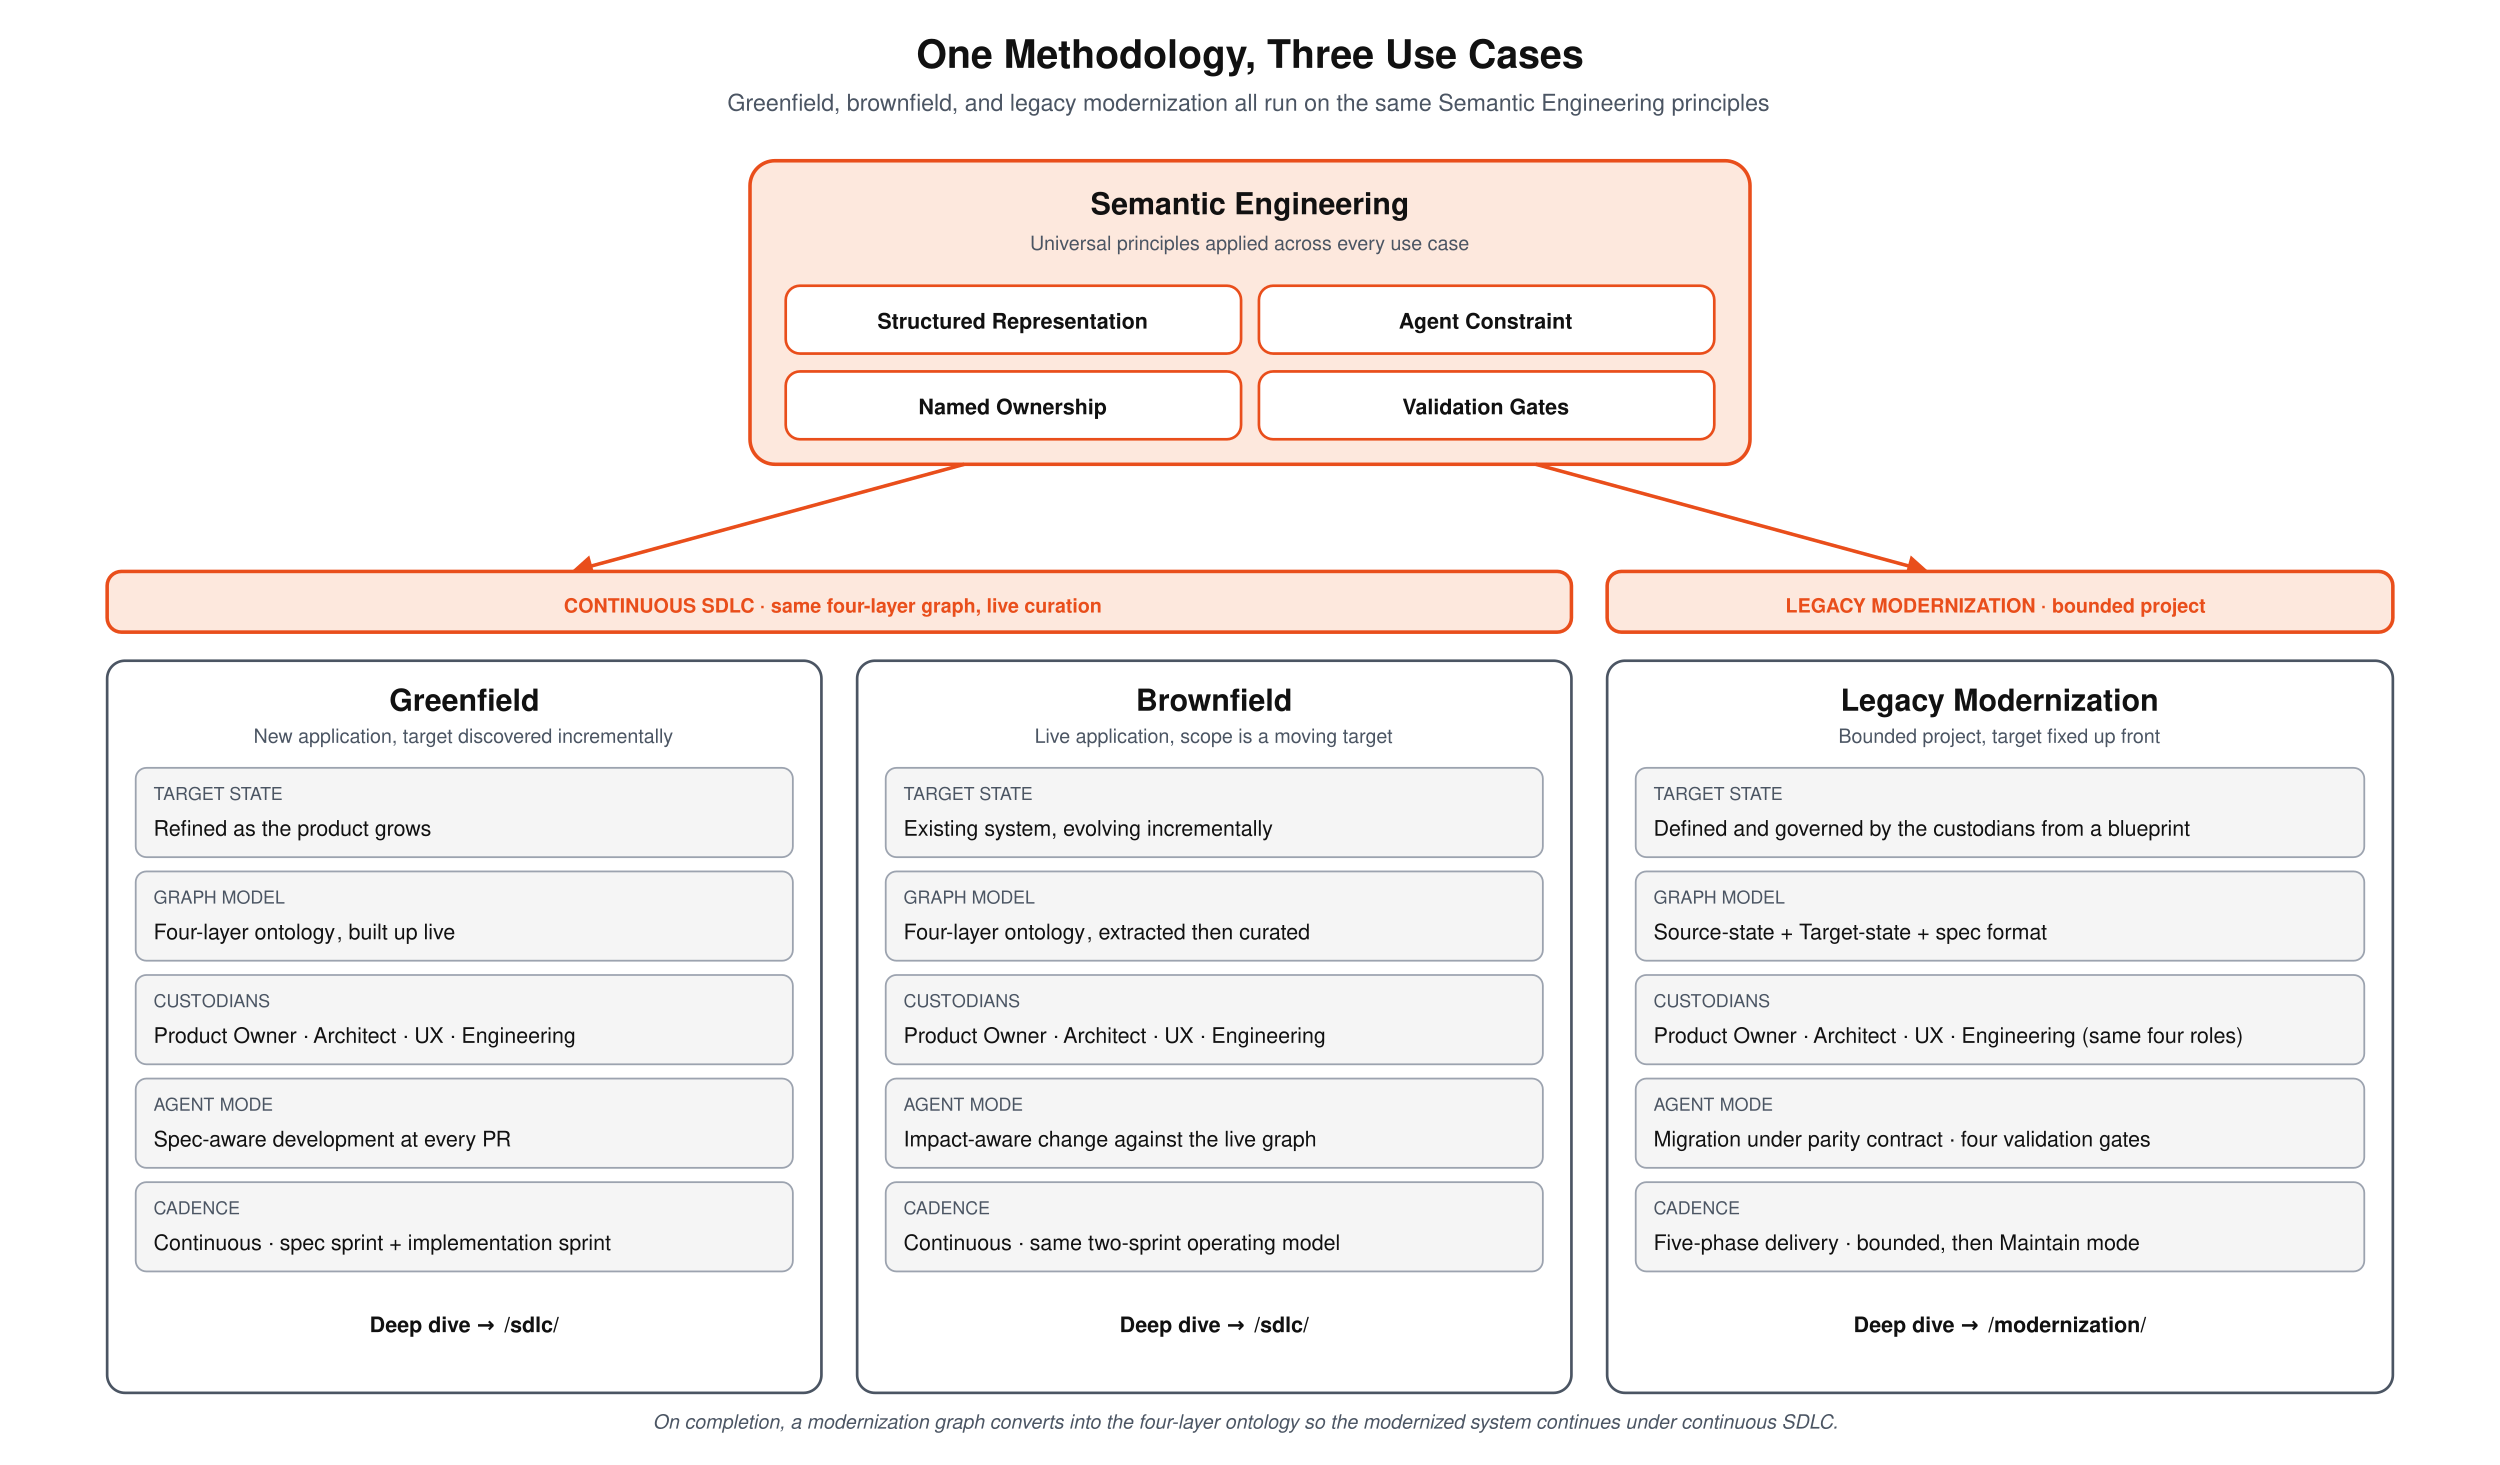
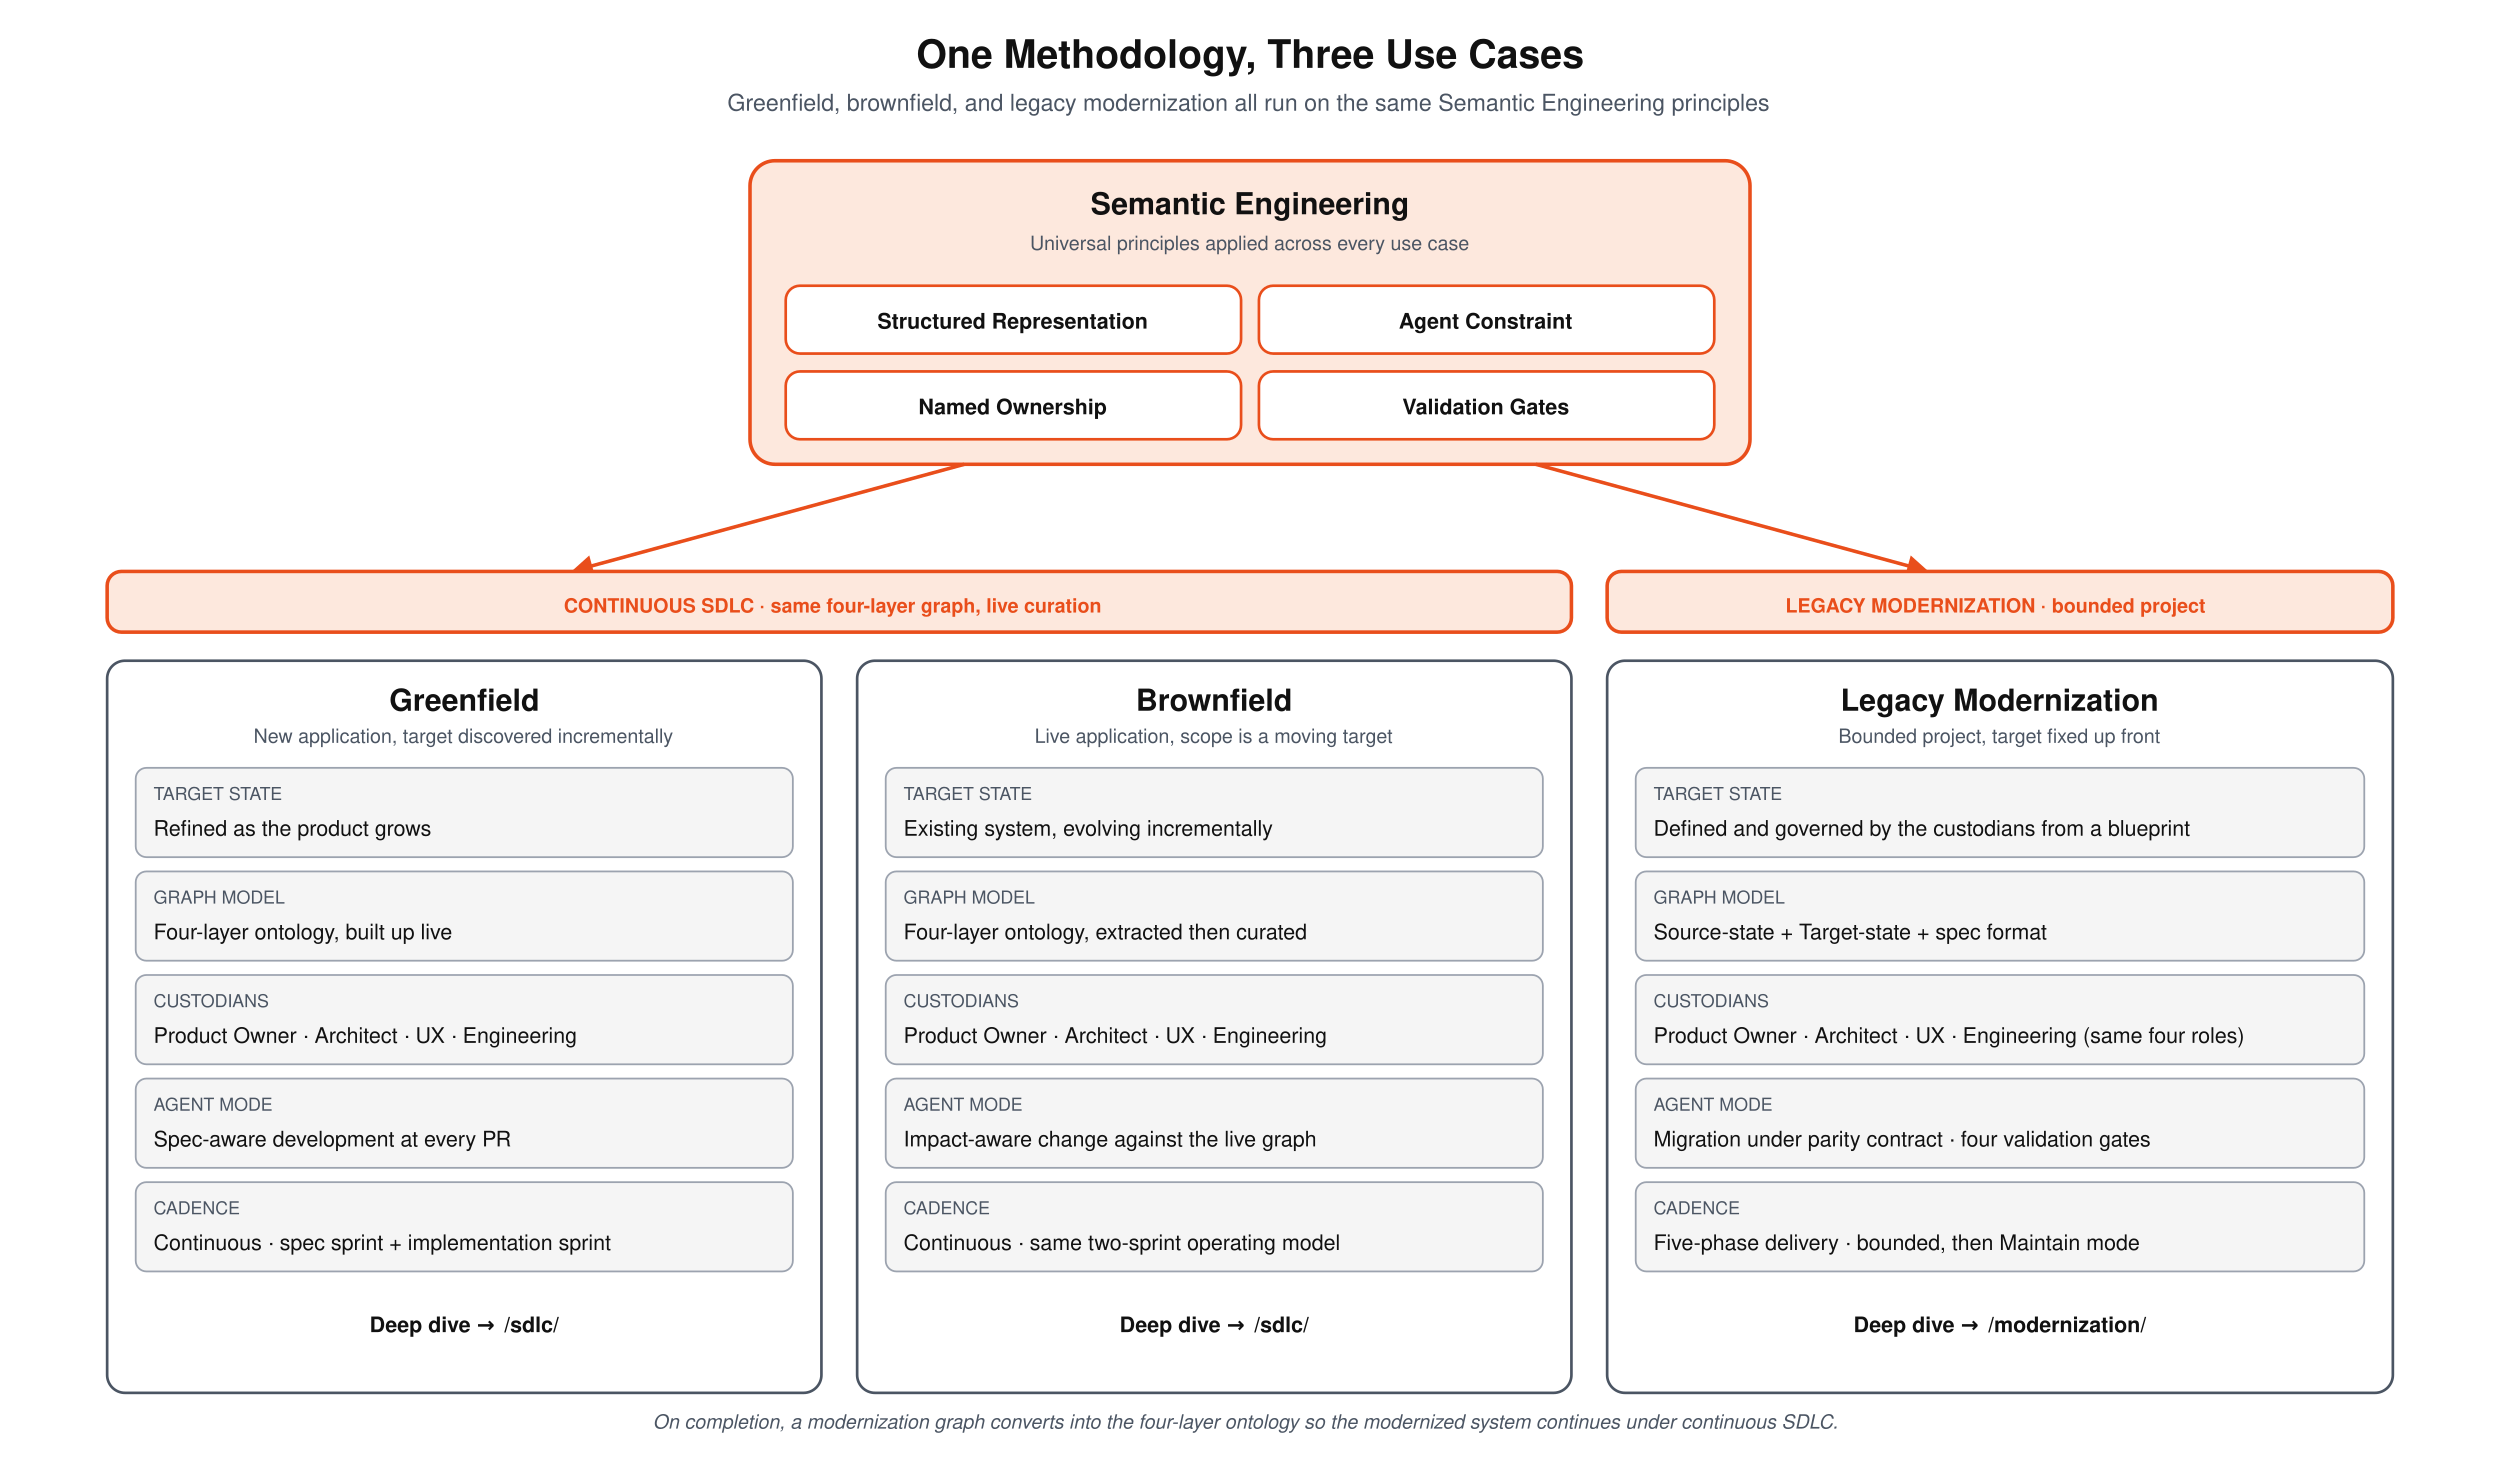
<svg xmlns="http://www.w3.org/2000/svg" width="100%" height="100%" viewBox="0 0 1400 820" version="1.1" xml:space="preserve" style="fill-rule:evenodd;clip-rule:evenodd;" class="se-svg">
  <g transform="matrix(1,0,0,1,700,38)">
-     <text x="-186.844px" y="0px" style="font-family:'Helvetica-Bold', 'Helvetica';font-weight:700;font-size:22px;fill:var(--se-text,#111111);">One Methodology<tspan x="-2.702px 3.411px " y="0px 0px ">, </tspan>Three Use Cases</text>
+     <text x="-186.844px" y="0px" style="font-family:'Helvetica-Bold', 'Helvetica';font-weight:700;font-size:22px;fill:var(--se-text,#111111);">One Methodology, Three Use Cases</text>
  </g>
  <g transform="matrix(1,0,0,1,700,62)">
    <g transform="matrix(13,0,0,13,-256.5342,0)">
        </g>
    <g transform="matrix(13,0,0,13,-252.9224,0)">
        </g>
    <g transform="matrix(13,0,0,13,-190.0552,0)">
        </g>
    <g transform="matrix(13,0,0,13,-186.4434,0)">
        </g>
    <text x="-292.665px" y="0px" style="font-family:'Helvetica';font-size:13px;fill:var(--se-text-secondary,#4b5563);">Greenﬁeld, brownﬁeld, and legacy modernization all run on the same Semantic Engineering principles</text>
  </g>
  <path d="M980,104L980,246C980,253.727 973.727,260 966,260L434,260C426.273,260 420,253.727 420,246L420,104C420,96.273 426.273,90 434,90L966,90C973.727,90 980,96.273 980,104Z" style="fill:var(--se-accent-fill,#FDE8DD);stroke:var(--se-accent,#E94E1B);stroke-width:2px;" />
  <g transform="matrix(1,0,0,1,700,120)">
    <text x="-89.271px" y="0px" style="font-family:'Helvetica-Bold', 'Helvetica';font-weight:700;font-size:17px;fill:var(--se-text,#111111);">Semantic Engineering</text>
  </g>
  <g transform="matrix(1,0,0,1,700,140)">
    <text x="-123.197px" y="0px" style="font-family:'Helvetica';font-size:11px;fill:var(--se-text-secondary,#4b5563);">Universal principles applied across every use case</text>
  </g>
  <path d="M695,168L695,190C695,194.415 691.415,198 687,198L448,198C443.585,198 440,194.415 440,190L440,168C440,163.585 443.585,160 448,160L687,160C691.415,160 695,163.585 695,168Z" style="fill:var(--se-box-fill,#ffffff);stroke:var(--se-accent,#E94E1B);stroke-width:1.5px;" />
  <g transform="matrix(1,0,0,1,567,184)">
    <text x="-75.68px" y="0px" style="font-family:'Helvetica-Bold', 'Helvetica';font-weight:700;font-size:12px;fill:var(--se-text,#111111);">Structured Representation</text>
  </g>
  <path d="M960,168L960,190C960,194.415 956.415,198 952,198L713,198C708.585,198 705,194.415 705,190L705,168C705,163.585 708.585,160 713,160L952,160C956.415,160 960,163.585 960,168Z" style="fill:var(--se-box-fill,#ffffff);stroke:var(--se-accent,#E94E1B);stroke-width:1.5px;" />
  <g transform="matrix(1,0,0,1,832,184)">
    <text x="-48.665px" y="0px" style="font-family:'Helvetica-Bold', 'Helvetica';font-weight:700;font-size:12px;fill:var(--se-text,#111111);">Agent Constraint</text>
  </g>
  <path d="M695,216L695,238C695,242.415 691.415,246 687,246L448,246C443.585,246 440,242.415 440,238L440,216C440,211.585 443.585,208 448,208L687,208C691.415,208 695,211.585 695,216Z" style="fill:var(--se-box-fill,#ffffff);stroke:var(--se-accent,#E94E1B);stroke-width:1.5px;" />
  <g transform="matrix(1,0,0,1,567,232)">
    <text x="-52.679px" y="0px" style="font-family:'Helvetica-Bold', 'Helvetica';font-weight:700;font-size:12px;fill:var(--se-text,#111111);">Named Ownership</text>
  </g>
  <path d="M960,216L960,238C960,242.415 956.415,246 952,246L713,246C708.585,246 705,242.415 705,238L705,216C705,211.585 708.585,208 713,208L952,208C956.415,208 960,211.585 960,216Z" style="fill:var(--se-box-fill,#ffffff);stroke:var(--se-accent,#E94E1B);stroke-width:1.5px;" />
  <g transform="matrix(1,0,0,1,832,232)">
-     <text x="-46.685px" y="0px" style="font-family:'Helvetica-Bold', 'Helvetica';font-weight:700;font-size:12px;fill:var(--se-text,#111111);">V<tspan x="-39.337px -32.663px " y="0px 0px ">al</tspan>idation Gates</text>
+     <text x="-46.685px" y="0px" style="font-family:'Helvetica-Bold', 'Helvetica';font-weight:700;font-size:12px;fill:var(--se-text,#111111);">Validation Gates</text>
  </g>
  <path d="M333.156,322.631L320,320L329.998,311.054L333.156,322.631Z" style="fill:var(--se-accent,#E94E1B);fill-rule:nonzero;" />
  <path d="M540,260C540,260 371.049,306.077 329.262,317.474" style="fill:none;fill-rule:nonzero;stroke:var(--se-accent,#E94E1B);stroke-width:2px;" />
  <path d="M1070.002,311.054L1080,320L1066.844,322.631L1070.002,311.054Z" style="fill:var(--se-accent,#E94E1B);fill-rule:nonzero;" />
  <path d="M860,260C860,260 1028.951,306.077 1070.738,317.474" style="fill:none;fill-rule:nonzero;stroke:var(--se-accent,#E94E1B);stroke-width:2px;" />
  <path d="M880,328L880,346C880,350.415 876.415,354 872,354L68,354C63.585,354 60,350.415 60,346L60,328C60,323.585 63.585,320 68,320L872,320C876.415,320 880,323.585 880,328Z" style="fill:var(--se-accent-fill,#FDE8DD);stroke:var(--se-accent,#E94E1B);stroke-width:2px;" />
  <g transform="matrix(1,0,0,1,469.945,343)">
-     <text x="-154.195px" y="0px" style="font-family:'Helvetica-Bold', 'Helvetica';font-weight:700;font-size:11px;fill:var(--se-accent,#E94E1B);">C<tspan x="-146.141px -137.475px -129.421px -122.591px -119.425px -111.371px -103.318px -94.651px -86.598px -79.151px -75.985px -68.538px -60.484px -53.655px -45.601px -42.435px -39.268px -36.102px -29.875px -23.647px -13.756px -7.528px -4.362px -0.589px 6.24px 13.069px 17.46px 21.233px 24.399px 30.627px 36.855px 43.082px 47.473px 50.639px 57.468px 61.859px 68.087px 74.916px 81.745px 84.912px 88.078px 91.244px 94.41px 100.638px 106.865px 110.031px 116.259px 123.088px 127.479px 133.707px 137.48px 140.646px 147.475px " y="0px 0px 0px 0px 0px 0px 0px 0px 0px 0px 0px 0px 0px 0px 0px 0px 0px 0px 0px 0px 0px 0px 0px 0px 0px 0px 0px 0px 0px 0px 0px 0px 0px 0px 0px 0px 0px 0px 0px 0px 0px 0px 0px 0px 0px 0px 0px 0px 0px 0px 0px 0px 0px ">ONTINUOUS SDLC · same four-layer graph, live curation</tspan>
-     </text>
+     <text x="-154.195px" y="0px" style="font-family:'Helvetica-Bold', 'Helvetica';font-weight:700;font-size:11px;fill:var(--se-accent,#E94E1B);">CONTINUOUS SDLC · same four-layer graph, live curation</text>
  </g>
  <path d="M1340,328L1340,346C1340,350.415 1336.415,354 1332,354L908,354C903.585,354 900,350.415 900,346L900,328C900,323.585 903.585,320 908,320L1332,320C1336.415,320 1340,323.585 1340,328Z" style="fill:var(--se-accent-fill,#FDE8DD);stroke:var(--se-accent,#E94E1B);stroke-width:2px;" />
  <g transform="matrix(1,0,0,1,1119.945,343)">
-     <text x="-120.086px" y="0px" style="font-family:'Helvetica-Bold', 'Helvetica';font-weight:700;font-size:11px;fill:var(--se-accent,#E94E1B);">L<tspan x="-113.257px -105.81px -97.144px -89.09px -81.036px -73.783px -70.617px -61.343px -52.677px -44.623px -37.177px -29.123px -21.069px -17.903px -11.073px -3.831px 2.999px 6.165px 14.831px 22.885px 26.051px 29.217px 32.383px 39.212px 46.042px 52.871px 59.7px 66.529px 72.757px 79.586px 82.752px 89.582px 93.972px 100.802px 103.968px 110.196px 116.423px " y="0px 0px 0px 0px 0px 0px 0px 0px 0px 0px 0px 0px 0px 0px 0px 0px 0px 0px 0px 0px 0px 0px 0px 0px 0px 0px 0px 0px 0px 0px 0px 0px 0px 0px 0px 0px 0px ">EGACY MODERNIZATION · bounded project</tspan>
-     </text>
+     <text x="-120.086px" y="0px" style="font-family:'Helvetica-Bold', 'Helvetica';font-weight:700;font-size:11px;fill:var(--se-accent,#E94E1B);">LEGACY MODERNIZATION · bounded project</text>
  </g>
  <path d="M460,380L460,770C460,775.519 455.519,780 450,780L70,780C64.481,780 60,775.519 60,770L60,380C60,374.481 64.481,370 70,370L450,370C455.519,370 460,374.481 460,380Z" style="fill:var(--se-box-fill,#ffffff);stroke:var(--se-text-secondary,#4b5563);stroke-width:1.5px;" />
  <g transform="matrix(1,0,0,1,260,398)">
    <g transform="matrix(17,0,0,17,7.093018,0)">
        </g>
    <g transform="matrix(17,0,0,17,12.75415,0)">
        </g>
    <text x="-42.039px" y="0px" style="font-family:'Helvetica-Bold', 'Helvetica';font-weight:700;font-size:17px;fill:var(--se-text,#111111);">Greenﬁeld</text>
  </g>
  <g transform="matrix(1,0,0,1,260,416)">
    <text x="-118.003px" y="0px" style="font-family:'Helvetica';font-size:11px;fill:var(--se-text-secondary,#4b5563);">New application, target discovered incrementally</text>
  </g>
  <path d="M444,436L444,474C444,477.311 441.311,480 438,480L82,480C78.689,480 76,477.311 76,474L76,436C76,432.689 78.689,430 82,430L438,430C441.311,430 444,432.689 444,436Z" style="fill:var(--se-panel-fill,#f5f5f5);stroke:var(--se-panel-stroke,#9ca3af);stroke-width:1px;" />
  <g transform="matrix(1,0,0,1,86,448)">
-     <text x="0px" y="0px" style="font-family:'Helvetica';font-size:10px;fill:var(--se-text-secondary,#4b5563);">T<tspan x="5.371px 12.041px " y="0px 0px ">AR</tspan>GET<tspan x="39.644px 42.422px 49.092px 54.463px 60.396px 66.504px " y="0px 0px 0px 0px 0px 0px "> STATE</tspan>
-     </text>
+     <text x="0px" y="0px" style="font-family:'Helvetica';font-size:10px;fill:var(--se-text-secondary,#4b5563);">TARGET STATE</text>
  </g>
  <g transform="matrix(1,0,0,1,86,468)">
    <g transform="matrix(12,0,0,12,15.33984,0)">
        </g>
    <g transform="matrix(12,0,0,12,18.67383,0)">
        </g>
    <text x="0px" y="0px" style="font-family:'Helvetica';font-size:12px;fill:var(--se-text,#111111);">Reﬁned as the product grows</text>
  </g>
  <path d="M444,494L444,532C444,535.311 441.311,538 438,538L82,538C78.689,538 76,535.311 76,532L76,494C76,490.689 78.689,488 82,488L438,488C441.311,488 444,490.689 444,494Z" style="fill:var(--se-panel-fill,#f5f5f5);stroke:var(--se-panel-stroke,#9ca3af);stroke-width:1px;" />
  <g transform="matrix(1,0,0,1,86,506)">
    <text x="0px" y="0px" style="font-family:'Helvetica';font-size:10px;fill:var(--se-text-secondary,#4b5563);">GRAPH MODEL</text>
  </g>
  <g transform="matrix(1,0,0,1,86,526)">
-     <text x="0px" y="0px" style="font-family:'Helvetica';font-size:12px;fill:var(--se-text,#111111);">Four-layer ontology<tspan x="102.498px 105.832px " y="0px 0px ">, </tspan>built up live</text>
+     <text x="0px" y="0px" style="font-family:'Helvetica';font-size:12px;fill:var(--se-text,#111111);">Four-layer ontology, built up live</text>
  </g>
  <path d="M444,552L444,590C444,593.311 441.311,596 438,596L82,596C78.689,596 76,593.311 76,590L76,552C76,548.689 78.689,546 82,546L438,546C441.311,546 444,548.689 444,552Z" style="fill:var(--se-panel-fill,#f5f5f5);stroke:var(--se-panel-stroke,#9ca3af);stroke-width:1px;" />
  <g transform="matrix(1,0,0,1,86,564)">
-     <text x="0px" y="0px" style="font-family:'Helvetica';font-size:10px;fill:var(--se-text-secondary,#4b5563);">CUST<tspan x="27.046px 34.824px " y="0px 0px ">OD</tspan>IANS</text>
+     <text x="0px" y="0px" style="font-family:'Helvetica';font-size:10px;fill:var(--se-text-secondary,#4b5563);">CUSTODIANS</text>
  </g>
  <g transform="matrix(1,0,0,1,86,584)">
-     <text x="0px" y="0px" style="font-family:'Helvetica';font-size:12px;fill:var(--se-text,#111111);">Product Owner · <tspan x="89.379px 97.383px " y="0px 0px ">Ar</tspan>chitect · UX · Engineering</text>
+     <text x="0px" y="0px" style="font-family:'Helvetica';font-size:12px;fill:var(--se-text,#111111);">Product Owner · Architect · UX · Engineering</text>
  </g>
  <path d="M444,610L444,648C444,651.311 441.311,654 438,654L82,654C78.689,654 76,651.311 76,648L76,610C76,606.689 78.689,604 82,604L438,604C441.311,604 444,606.689 444,610Z" style="fill:var(--se-panel-fill,#f5f5f5);stroke:var(--se-panel-stroke,#9ca3af);stroke-width:1px;" />
  <g transform="matrix(1,0,0,1,86,622)">
-     <text x="0px" y="0px" style="font-family:'Helvetica';font-size:10px;fill:var(--se-text-secondary,#4b5563);">AGENT<tspan x="34.272px 37.051px " y="0px 0px "> M</tspan>ODE</text>
+     <text x="0px" y="0px" style="font-family:'Helvetica';font-size:10px;fill:var(--se-text-secondary,#4b5563);">AGENT MODE</text>
  </g>
  <g transform="matrix(1,0,0,1,86,642)">
    <text x="0px" y="0px" style="font-family:'Helvetica';font-size:12px;fill:var(--se-text,#111111);">Spec-aware development at every PR</text>
  </g>
  <path d="M444,668L444,706C444,709.311 441.311,712 438,712L82,712C78.689,712 76,709.311 76,706L76,668C76,664.689 78.689,662 82,662L438,662C441.311,662 444,664.689 444,668Z" style="fill:var(--se-panel-fill,#f5f5f5);stroke:var(--se-panel-stroke,#9ca3af);stroke-width:1px;" />
  <g transform="matrix(1,0,0,1,86,680)">
    <text x="0px" y="0px" style="font-family:'Helvetica';font-size:10px;fill:var(--se-text-secondary,#4b5563);">CADENCE</text>
  </g>
  <g transform="matrix(1,0,0,1,86,700)">
    <text x="0px" y="0px" style="font-family:'Helvetica';font-size:12px;fill:var(--se-text,#111111);">Continuous · spec sprint + implementation sprint</text>
  </g>
  <g transform="matrix(1,0,0,1,260,746)">
    <text x="-53.019px" y="0px" style="font-family:'Helvetica-Bold', 'Helvetica';font-weight:700;font-size:12px;fill:var(--se-text,#111111);">Deep dive</text>
    <text x="7.005px" y="0px" style="font-family:'LucidaGrande-Bold', 'Lucida Grande', sans-serif;font-weight:600;font-size:12px;fill:var(--se-text,#111111);">→</text>
    <text x="22.339px" y="0px" style="font-family:'Helvetica-Bold', 'Helvetica';font-weight:700;font-size:12px;fill:var(--se-text,#111111);">/sdlc/</text>
  </g>
  <path d="M880,380L880,770C880,775.519 875.519,780 870,780L490,780C484.481,780 480,775.519 480,770L480,380C480,374.481 484.481,370 490,370L870,370C875.519,370 880,374.481 880,380Z" style="fill:var(--se-box-fill,#ffffff);stroke:var(--se-text-secondary,#4b5563);stroke-width:1.5px;" />
  <g transform="matrix(1,0,0,1,680,398)">
    <g transform="matrix(17,0,0,17,8.968994,0)">
        </g>
    <g transform="matrix(17,0,0,17,14.63013,0)">
        </g>
    <text x="-43.915px" y="0px" style="font-family:'Helvetica-Bold', 'Helvetica';font-weight:700;font-size:17px;fill:var(--se-text,#111111);">Brownﬁeld</text>
  </g>
  <g transform="matrix(1,0,0,1,680,416)">
    <text x="-100.584px" y="0px" style="font-family:'Helvetica';font-size:11px;fill:var(--se-text-secondary,#4b5563);">Live application, scope is a moving target</text>
  </g>
  <path d="M864,436L864,474C864,477.311 861.311,480 858,480L502,480C498.689,480 496,477.311 496,474L496,436C496,432.689 498.689,430 502,430L858,430C861.311,430 864,432.689 864,436Z" style="fill:var(--se-panel-fill,#f5f5f5);stroke:var(--se-panel-stroke,#9ca3af);stroke-width:1px;" />
  <g transform="matrix(1,0,0,1,506,448)">
-     <text x="0px" y="0px" style="font-family:'Helvetica';font-size:10px;fill:var(--se-text-secondary,#4b5563);">T<tspan x="5.371px 12.041px " y="0px 0px ">AR</tspan>GET<tspan x="39.644px 42.422px 49.092px 54.463px 60.396px 66.504px " y="0px 0px 0px 0px 0px 0px "> STATE</tspan>
-     </text>
+     <text x="0px" y="0px" style="font-family:'Helvetica';font-size:10px;fill:var(--se-text-secondary,#4b5563);">TARGET STATE</text>
  </g>
  <g transform="matrix(1,0,0,1,506,468)">
    <text x="0px" y="0px" style="font-family:'Helvetica';font-size:12px;fill:var(--se-text,#111111);">Existing system, evolving incrementally</text>
  </g>
  <path d="M864,494L864,532C864,535.311 861.311,538 858,538L502,538C498.689,538 496,535.311 496,532L496,494C496,490.689 498.689,488 502,488L858,488C861.311,488 864,490.689 864,494Z" style="fill:var(--se-panel-fill,#f5f5f5);stroke:var(--se-panel-stroke,#9ca3af);stroke-width:1px;" />
  <g transform="matrix(1,0,0,1,506,506)">
    <text x="0px" y="0px" style="font-family:'Helvetica';font-size:10px;fill:var(--se-text-secondary,#4b5563);">GRAPH MODEL</text>
  </g>
  <g transform="matrix(1,0,0,1,506,526)">
-     <text x="0px" y="0px" style="font-family:'Helvetica';font-size:12px;fill:var(--se-text,#111111);">Four-layer ontology<tspan x="102.498px 105.832px " y="0px 0px ">, </tspan>extracted then curated</text>
+     <text x="0px" y="0px" style="font-family:'Helvetica';font-size:12px;fill:var(--se-text,#111111);">Four-layer ontology, extracted then curated</text>
  </g>
  <path d="M864,552L864,590C864,593.311 861.311,596 858,596L502,596C498.689,596 496,593.311 496,590L496,552C496,548.689 498.689,546 502,546L858,546C861.311,546 864,548.689 864,552Z" style="fill:var(--se-panel-fill,#f5f5f5);stroke:var(--se-panel-stroke,#9ca3af);stroke-width:1px;" />
  <g transform="matrix(1,0,0,1,506,564)">
-     <text x="0px" y="0px" style="font-family:'Helvetica';font-size:10px;fill:var(--se-text-secondary,#4b5563);">CUST<tspan x="27.046px 34.824px " y="0px 0px ">OD</tspan>IANS</text>
+     <text x="0px" y="0px" style="font-family:'Helvetica';font-size:10px;fill:var(--se-text-secondary,#4b5563);">CUSTODIANS</text>
  </g>
  <g transform="matrix(1,0,0,1,506,584)">
-     <text x="0px" y="0px" style="font-family:'Helvetica';font-size:12px;fill:var(--se-text,#111111);">Product Owner · <tspan x="89.379px 97.383px " y="0px 0px ">Ar</tspan>chitect · UX · Engineering</text>
+     <text x="0px" y="0px" style="font-family:'Helvetica';font-size:12px;fill:var(--se-text,#111111);">Product Owner · Architect · UX · Engineering</text>
  </g>
  <path d="M864,610L864,648C864,651.311 861.311,654 858,654L502,654C498.689,654 496,651.311 496,648L496,610C496,606.689 498.689,604 502,604L858,604C861.311,604 864,606.689 864,610Z" style="fill:var(--se-panel-fill,#f5f5f5);stroke:var(--se-panel-stroke,#9ca3af);stroke-width:1px;" />
  <g transform="matrix(1,0,0,1,506,622)">
-     <text x="0px" y="0px" style="font-family:'Helvetica';font-size:10px;fill:var(--se-text-secondary,#4b5563);">AGENT<tspan x="34.272px 37.051px " y="0px 0px "> M</tspan>ODE</text>
+     <text x="0px" y="0px" style="font-family:'Helvetica';font-size:10px;fill:var(--se-text-secondary,#4b5563);">AGENT MODE</text>
  </g>
  <g transform="matrix(1,0,0,1,506,642)">
    <text x="0px" y="0px" style="font-family:'Helvetica';font-size:12px;fill:var(--se-text,#111111);">Impact-aware change against the live graph</text>
  </g>
  <path d="M864,668L864,706C864,709.311 861.311,712 858,712L502,712C498.689,712 496,709.311 496,706L496,668C496,664.689 498.689,662 502,662L858,662C861.311,662 864,664.689 864,668Z" style="fill:var(--se-panel-fill,#f5f5f5);stroke:var(--se-panel-stroke,#9ca3af);stroke-width:1px;" />
  <g transform="matrix(1,0,0,1,506,680)">
    <text x="0px" y="0px" style="font-family:'Helvetica';font-size:10px;fill:var(--se-text-secondary,#4b5563);">CADENCE</text>
  </g>
  <g transform="matrix(1,0,0,1,506,700)">
    <text x="0px" y="0px" style="font-family:'Helvetica';font-size:12px;fill:var(--se-text,#111111);">Continuous · same two-sprint operating model</text>
  </g>
  <g transform="matrix(1,0,0,1,680,746)">
    <text x="-53.019px" y="0px" style="font-family:'Helvetica-Bold', 'Helvetica';font-weight:700;font-size:12px;fill:var(--se-text,#111111);">Deep dive</text>
    <text x="7.005px" y="0px" style="font-family:'LucidaGrande-Bold', 'Lucida Grande', sans-serif;font-weight:600;font-size:12px;fill:var(--se-text,#111111);">→</text>
    <text x="22.339px" y="0px" style="font-family:'Helvetica-Bold', 'Helvetica';font-weight:700;font-size:12px;fill:var(--se-text,#111111);">/sdlc/</text>
  </g>
  <path d="M1340,380L1340,770C1340,775.519 1335.519,780 1330,780L910,780C904.481,780 900,775.519 900,770L900,380C900,374.481 904.481,370 910,370L1330,370C1335.519,370 1340,374.481 1340,380Z" style="fill:var(--se-box-fill,#ffffff);stroke:var(--se-text-secondary,#4b5563);stroke-width:1.5px;" />
  <g transform="matrix(1,0,0,1,1120,398)">
    <text x="-89.262px" y="0px" style="font-family:'Helvetica-Bold', 'Helvetica';font-weight:700;font-size:17px;fill:var(--se-text,#111111);">Legacy Modernization</text>
  </g>
  <g transform="matrix(1,0,0,1,1120,416)">
    <g transform="matrix(11,0,0,11,26.90918,0)">
        </g>
    <g transform="matrix(11,0,0,11,29.96533,0)">
        </g>
    <text x="-90.503px" y="0px" style="font-family:'Helvetica';font-size:11px;fill:var(--se-text-secondary,#4b5563);">Bounded project, target ﬁxed up front</text>
  </g>
  <path d="M1324,436L1324,474C1324,477.311 1321.311,480 1318,480L922,480C918.689,480 916,477.311 916,474L916,436C916,432.689 918.689,430 922,430L1318,430C1321.311,430 1324,432.689 1324,436Z" style="fill:var(--se-panel-fill,#f5f5f5);stroke:var(--se-panel-stroke,#9ca3af);stroke-width:1px;" />
  <g transform="matrix(1,0,0,1,926,448)">
-     <text x="0px" y="0px" style="font-family:'Helvetica';font-size:10px;fill:var(--se-text-secondary,#4b5563);">T<tspan x="5.371px 12.041px " y="0px 0px ">AR</tspan>GET<tspan x="39.644px 42.422px 49.092px 54.463px 60.396px 66.504px " y="0px 0px 0px 0px 0px 0px "> STATE</tspan>
-     </text>
+     <text x="0px" y="0px" style="font-family:'Helvetica';font-size:10px;fill:var(--se-text-secondary,#4b5563);">TARGET STATE</text>
  </g>
  <g transform="matrix(1,0,0,1,926,468)">
    <g transform="matrix(12,0,0,12,15.33984,0)">
        </g>
    <g transform="matrix(12,0,0,12,18.67383,0)">
        </g>
    <text x="0px" y="0px" style="font-family:'Helvetica';font-size:12px;fill:var(--se-text,#111111);">Deﬁned and governed by the custodians from a blueprint</text>
  </g>
  <path d="M1324,494L1324,532C1324,535.311 1321.311,538 1318,538L922,538C918.689,538 916,535.311 916,532L916,494C916,490.689 918.689,488 922,488L1318,488C1321.311,488 1324,490.689 1324,494Z" style="fill:var(--se-panel-fill,#f5f5f5);stroke:var(--se-panel-stroke,#9ca3af);stroke-width:1px;" />
  <g transform="matrix(1,0,0,1,926,506)">
    <text x="0px" y="0px" style="font-family:'Helvetica';font-size:10px;fill:var(--se-text-secondary,#4b5563);">GRAPH MODEL</text>
  </g>
  <g transform="matrix(1,0,0,1,926,526)">
-     <text x="0px" y="0px" style="font-family:'Helvetica';font-size:12px;fill:var(--se-text,#111111);">Source-state + <tspan x="81.498px 87.498px 94.172px " y="0px 0px 0px ">Tar</tspan>get-state + spec format</text>
+     <text x="0px" y="0px" style="font-family:'Helvetica';font-size:12px;fill:var(--se-text,#111111);">Source-state + Target-state + spec format</text>
  </g>
  <path d="M1324,552L1324,590C1324,593.311 1321.311,596 1318,596L922,596C918.689,596 916,593.311 916,590L916,552C916,548.689 918.689,546 922,546L1318,546C1321.311,546 1324,548.689 1324,552Z" style="fill:var(--se-panel-fill,#f5f5f5);stroke:var(--se-panel-stroke,#9ca3af);stroke-width:1px;" />
  <g transform="matrix(1,0,0,1,926,564)">
-     <text x="0px" y="0px" style="font-family:'Helvetica';font-size:10px;fill:var(--se-text-secondary,#4b5563);">CUST<tspan x="27.046px 34.824px " y="0px 0px ">OD</tspan>IANS</text>
+     <text x="0px" y="0px" style="font-family:'Helvetica';font-size:10px;fill:var(--se-text-secondary,#4b5563);">CUSTODIANS</text>
  </g>
  <g transform="matrix(1,0,0,1,926,584)">
-     <text x="0px" y="0px" style="font-family:'Helvetica';font-size:12px;fill:var(--se-text,#111111);">Product Owner · <tspan x="89.379px 97.383px " y="0px 0px ">Ar</tspan>chitect · UX · Engineering (same four roles)</text>
+     <text x="0px" y="0px" style="font-family:'Helvetica';font-size:12px;fill:var(--se-text,#111111);">Product Owner · Architect · UX · Engineering (same four roles)</text>
  </g>
  <path d="M1324,610L1324,648C1324,651.311 1321.311,654 1318,654L922,654C918.689,654 916,651.311 916,648L916,610C916,606.689 918.689,604 922,604L1318,604C1321.311,604 1324,606.689 1324,610Z" style="fill:var(--se-panel-fill,#f5f5f5);stroke:var(--se-panel-stroke,#9ca3af);stroke-width:1px;" />
  <g transform="matrix(1,0,0,1,926,622)">
-     <text x="0px" y="0px" style="font-family:'Helvetica';font-size:10px;fill:var(--se-text-secondary,#4b5563);">AGENT<tspan x="34.272px 37.051px " y="0px 0px "> M</tspan>ODE</text>
+     <text x="0px" y="0px" style="font-family:'Helvetica';font-size:10px;fill:var(--se-text-secondary,#4b5563);">AGENT MODE</text>
  </g>
  <g transform="matrix(1,0,0,1,926,642)">
    <text x="0px" y="0px" style="font-family:'Helvetica';font-size:12px;fill:var(--se-text,#111111);">Migration under parity contract · four validation gates</text>
  </g>
  <path d="M1324,668L1324,706C1324,709.311 1321.311,712 1318,712L922,712C918.689,712 916,709.311 916,706L916,668C916,664.689 918.689,662 922,662L1318,662C1321.311,662 1324,664.689 1324,668Z" style="fill:var(--se-panel-fill,#f5f5f5);stroke:var(--se-panel-stroke,#9ca3af);stroke-width:1px;" />
  <g transform="matrix(1,0,0,1,926,680)">
    <text x="0px" y="0px" style="font-family:'Helvetica';font-size:10px;fill:var(--se-text-secondary,#4b5563);">CADENCE</text>
  </g>
  <g transform="matrix(1,0,0,1,926,700)">
    <text x="0px" y="0px" style="font-family:'Helvetica';font-size:12px;fill:var(--se-text,#111111);">Five-phase delivery · bounded, then Maintain mode</text>
  </g>
  <g transform="matrix(1,0,0,1,1120,746)">
    <text x="-82.014px" y="0px" style="font-family:'Helvetica-Bold', 'Helvetica';font-weight:700;font-size:12px;fill:var(--se-text,#111111);">Deep dive</text>
    <text x="-21.99px" y="0px" style="font-family:'LucidaGrande-Bold', 'Lucida Grande', sans-serif;font-weight:600;font-size:12px;fill:var(--se-text,#111111);">→</text>
    <text x="-6.656px" y="0px" style="font-family:'Helvetica-Bold', 'Helvetica';font-weight:700;font-size:12px;fill:var(--se-text,#111111);">/modernization/</text>
  </g>
  <g transform="matrix(1,0,0,1,700,800)">
    <text x="-334.461px" y="0px" style="font-family:'Helvetica-Oblique', 'Helvetica';font-style:italic;font-size:11px;fill:var(--se-text-secondary,#4b5563);">On completion, a modernization graph converts into the four-layer ontology so the modernized system continues under continuous SDLC.</text>
  </g>
</svg>
